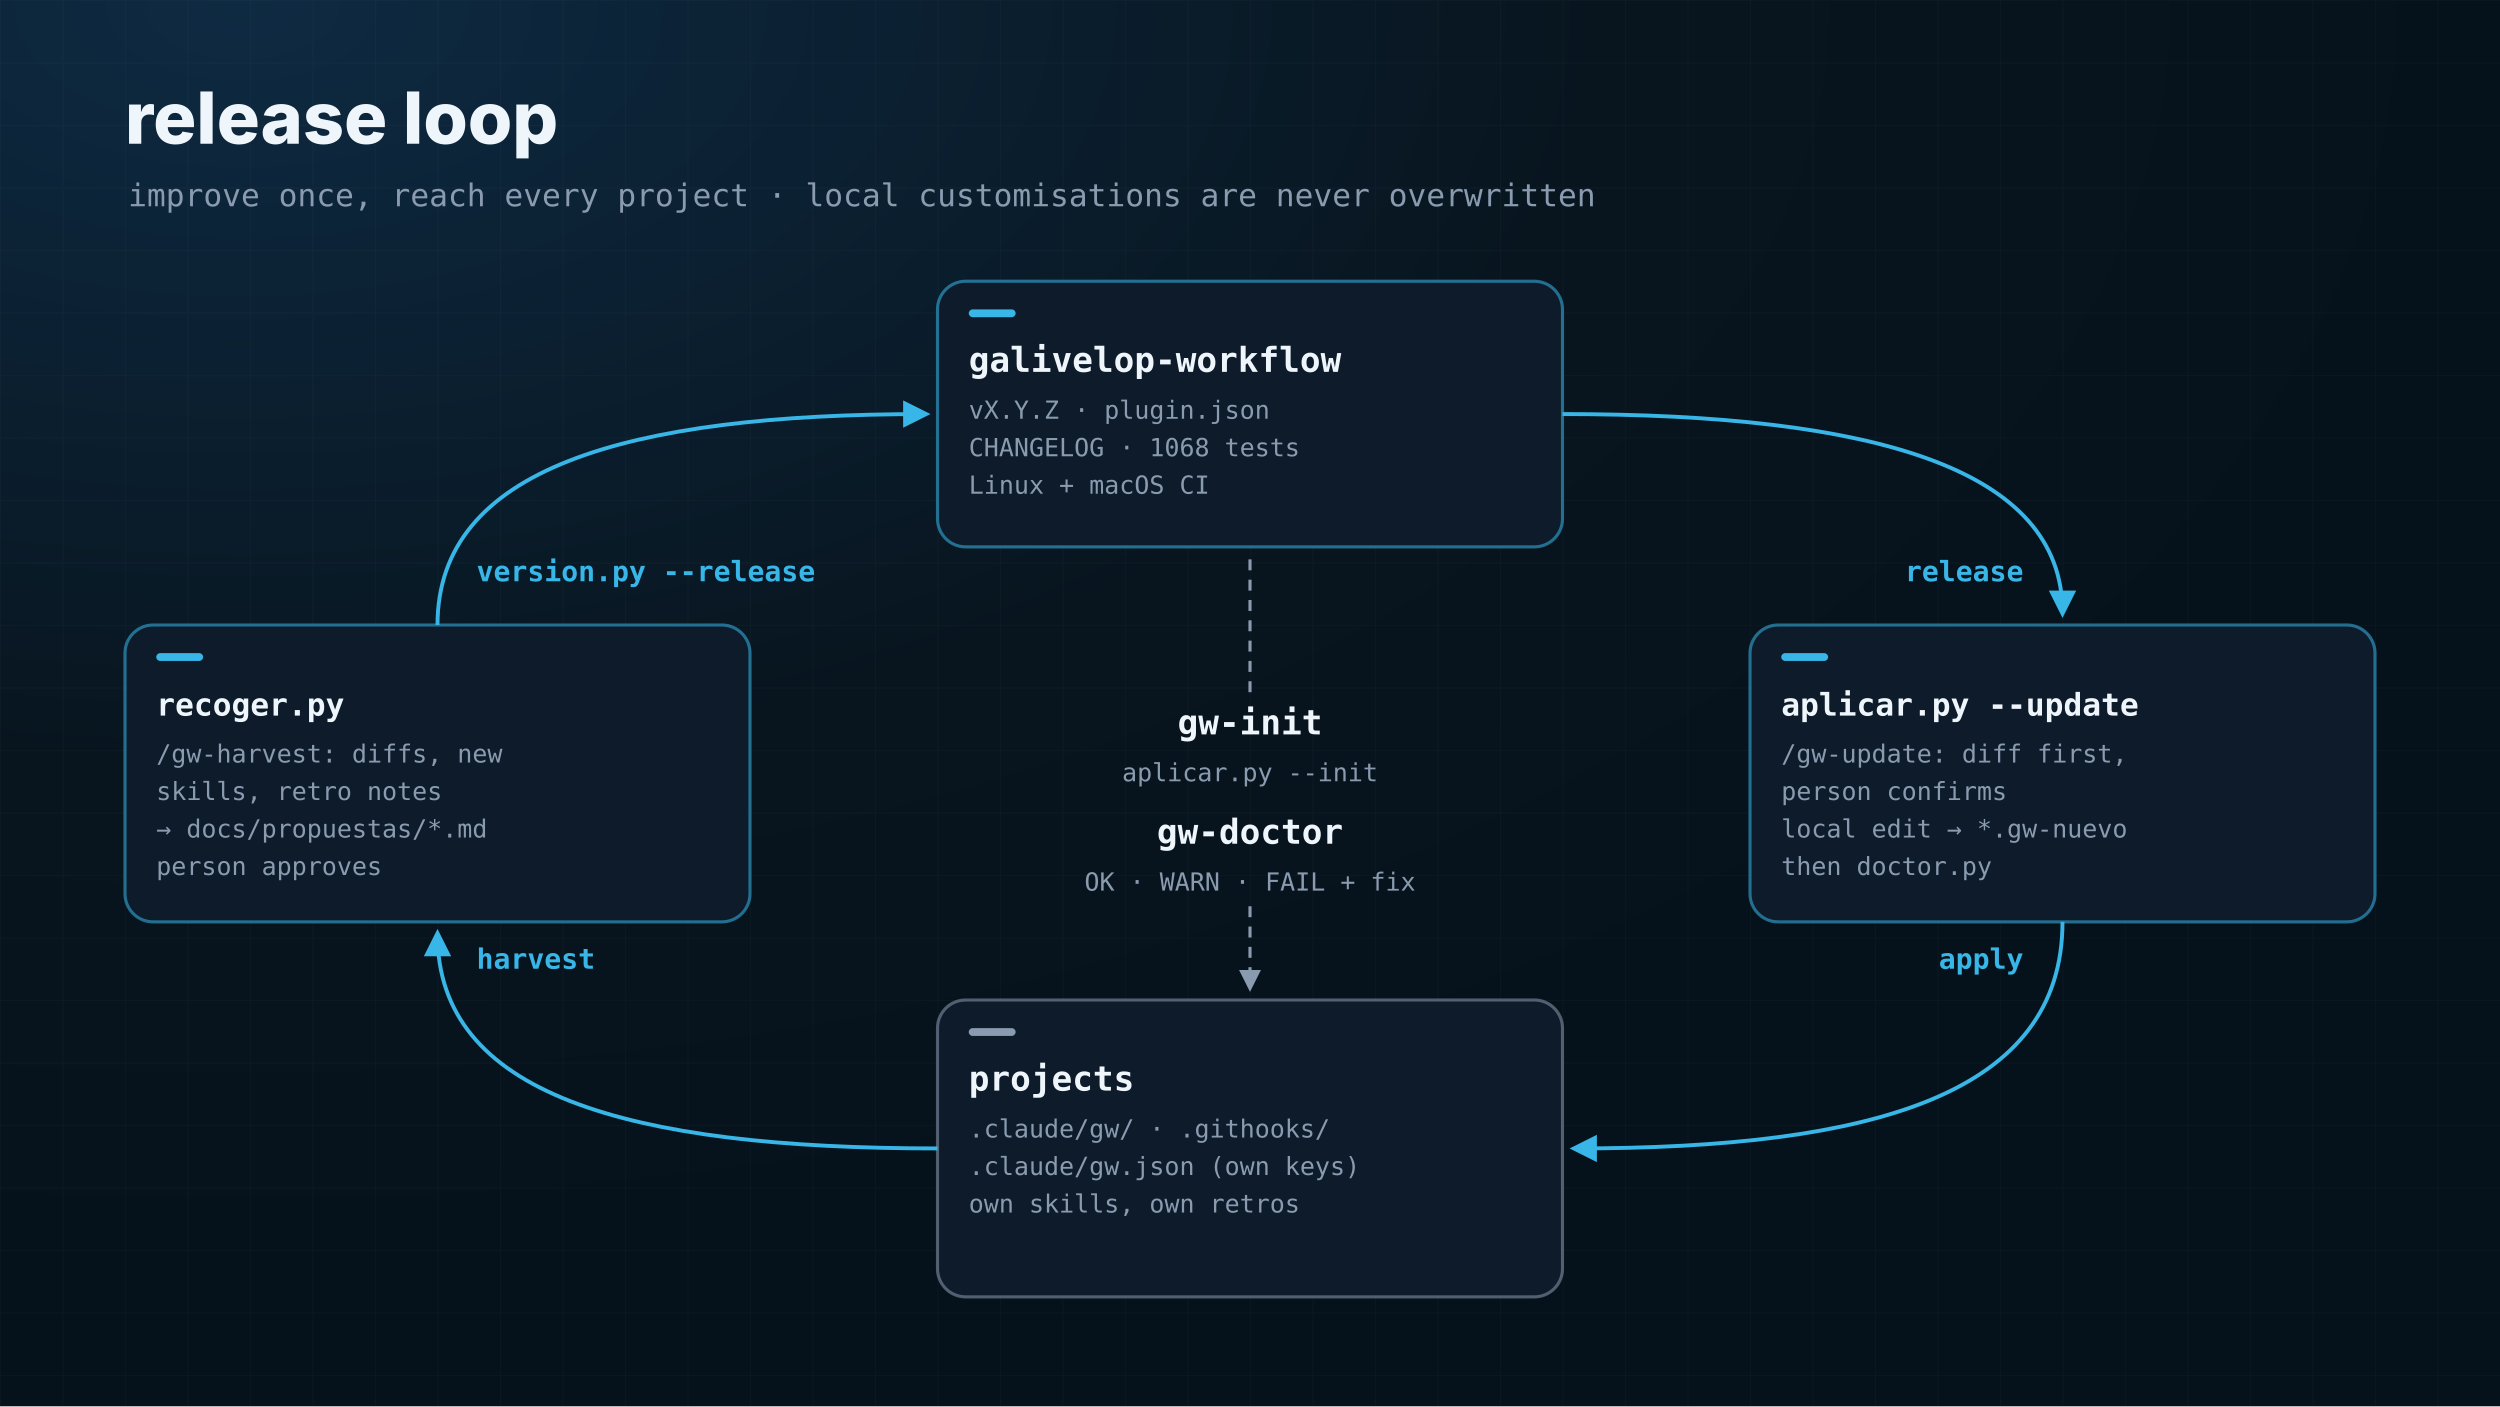
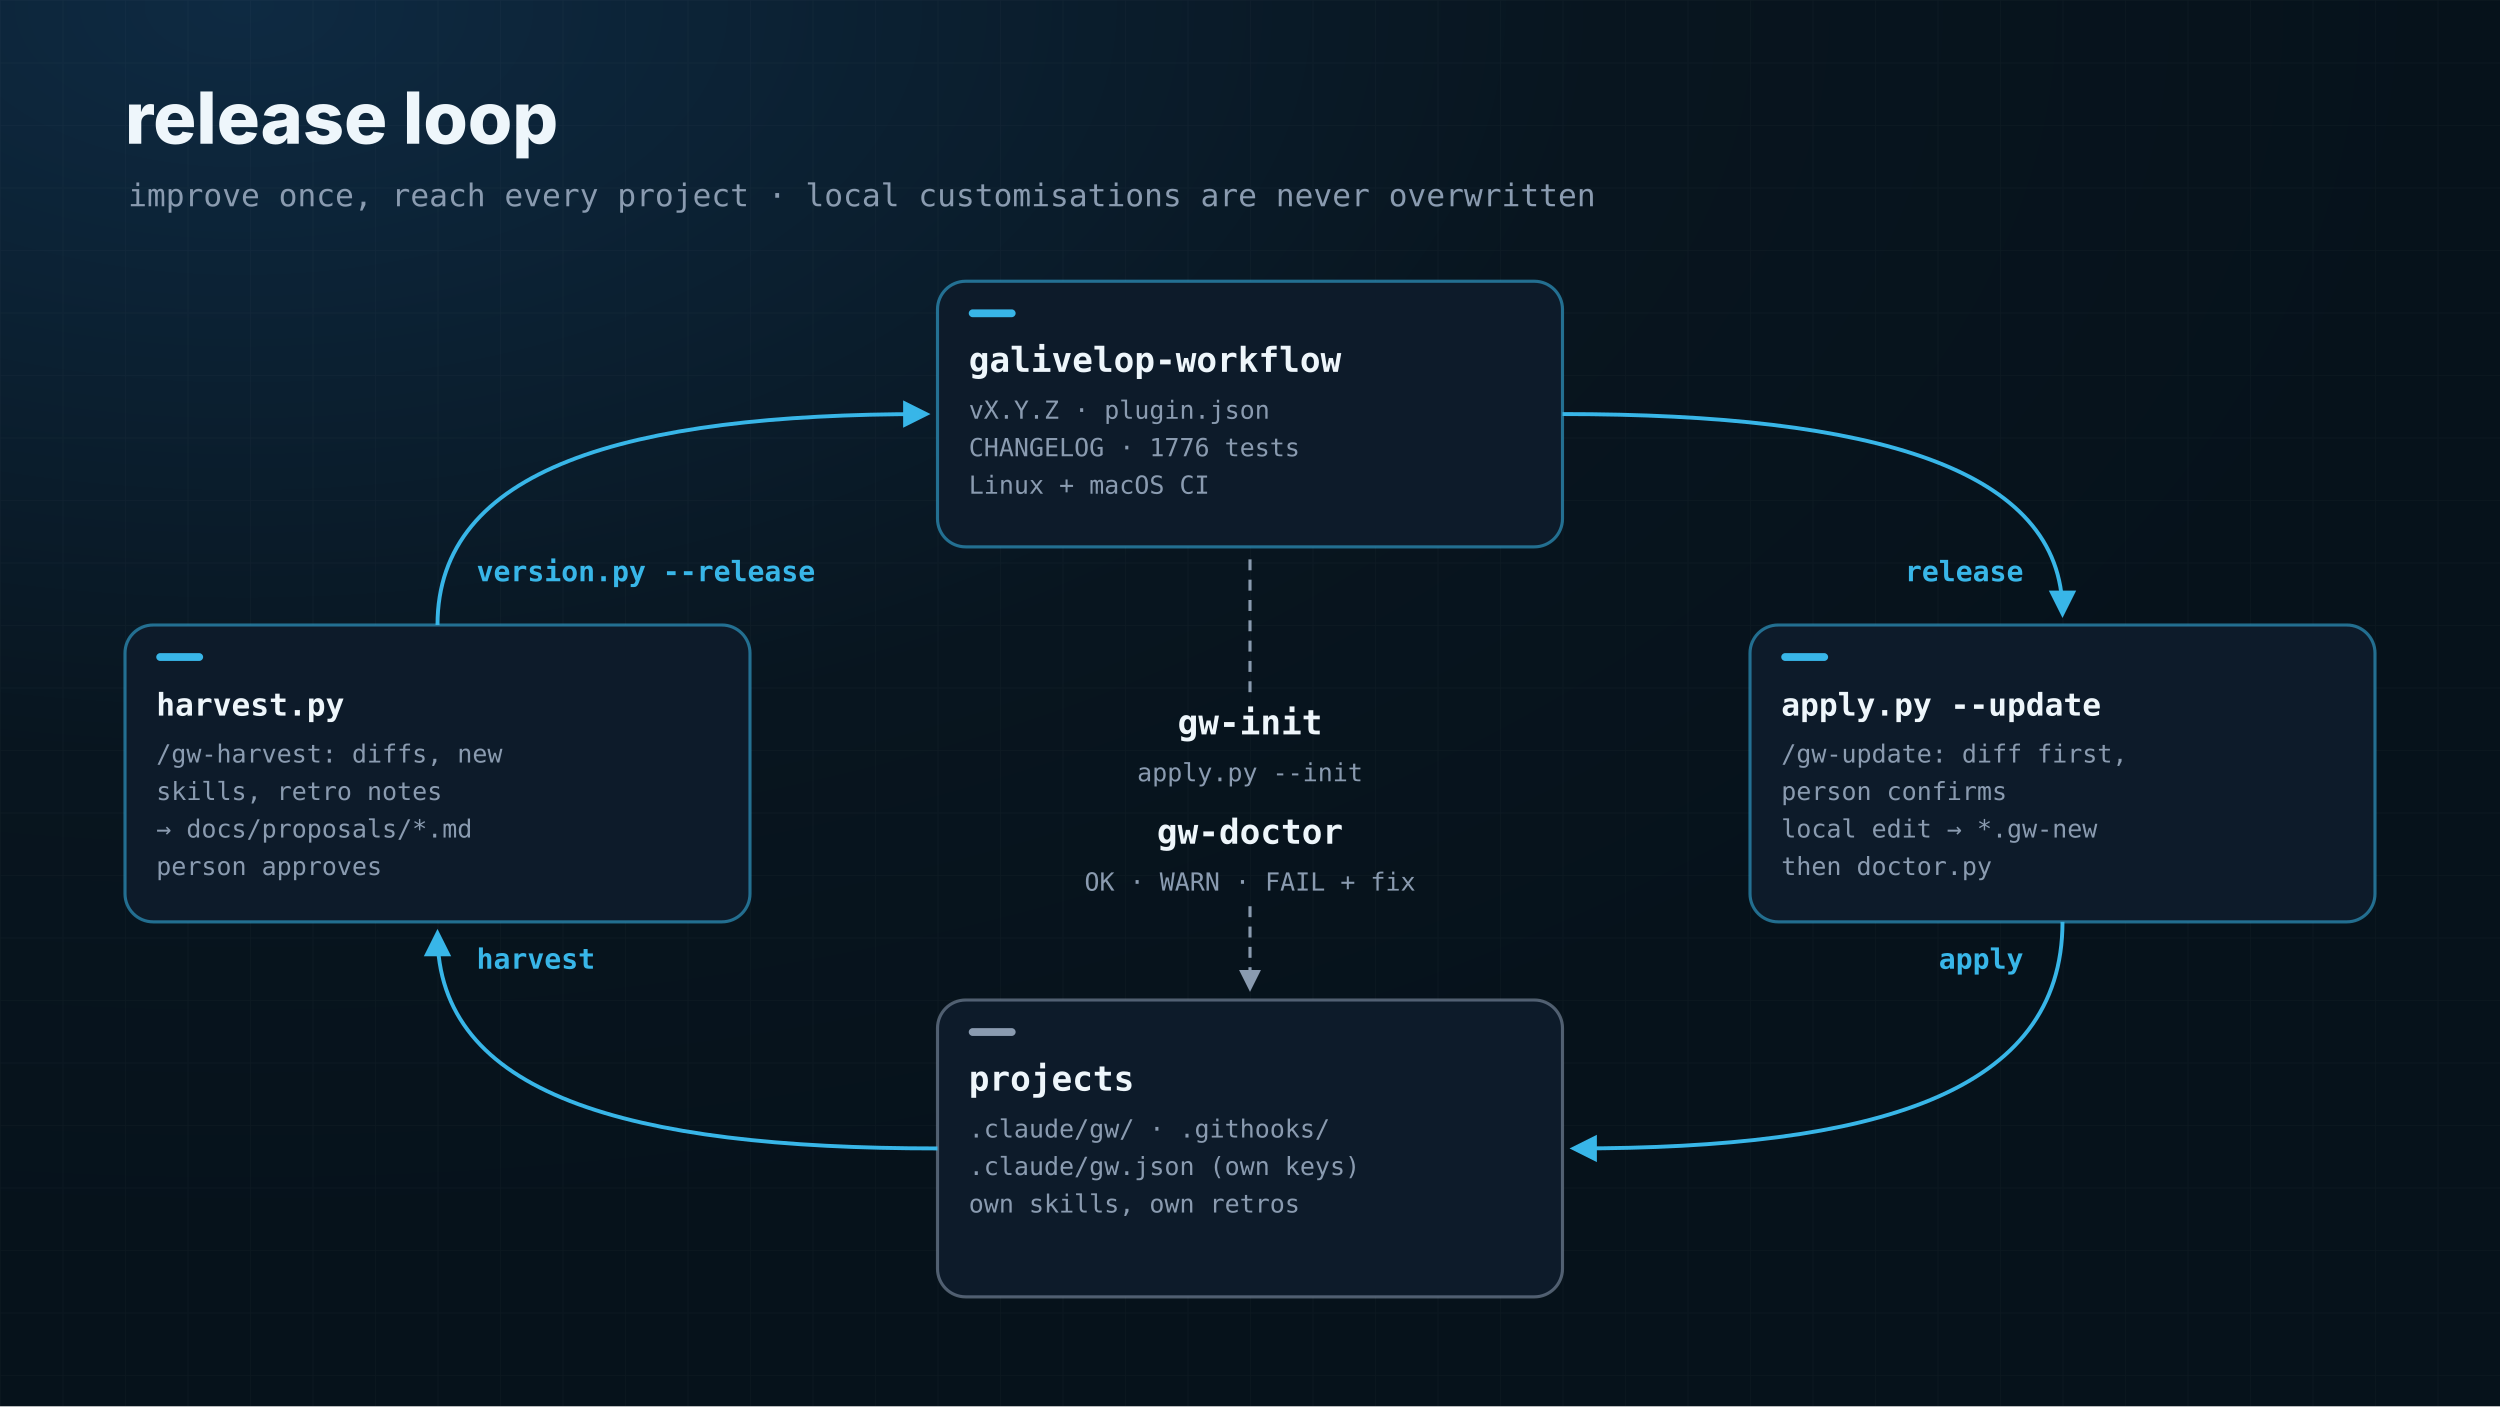
<svg xmlns="http://www.w3.org/2000/svg" width="1600" height="900" viewBox="0 0 1600 900">
  <defs>
    <radialGradient id="fondo" cx="0.1" cy="0" r="0.9">
      <stop offset="0" stop-color="#0e2a42" />
      <stop offset="0.6" stop-color="#08151f" />
      <stop offset="1" stop-color="#06121b" />
    </radialGradient>
    <pattern id="rejilla" width="40" height="40" patternUnits="userSpaceOnUse">
      <path d="M40 0H0V40" fill="none" stroke="#ffffff" stroke-opacity="0.025" />
    </pattern>
    <marker id="fa" viewBox="0 0 10 10" refX="8" refY="5" markerWidth="7" markerHeight="7" orient="auto">
      <path d="M0 0L10 5L0 10z" fill="#38b6e8" />
    </marker>
    <marker id="fg" viewBox="0 0 10 10" refX="8" refY="5" markerWidth="7" markerHeight="7" orient="auto">
      <path d="M0 0L10 5L0 10z" fill="#8a9bb0" />
    </marker>
    <marker id="fo" viewBox="0 0 10 10" refX="8" refY="5" markerWidth="7" markerHeight="7" orient="auto">
      <path d="M0 0L10 5L0 10z" fill="#4cc38a" />
    </marker>
    <marker id="fk" viewBox="0 0 10 10" refX="8" refY="5" markerWidth="7" markerHeight="7" orient="auto">
      <path d="M0 0L10 5L0 10z" fill="#f0716a" />
    </marker>
    <marker id="fm" viewBox="0 0 10 10" refX="8" refY="5" markerWidth="7" markerHeight="7" orient="auto">
      <path d="M0 0L10 5L0 10z" fill="#f2b34a" />
    </marker>
  </defs>
  <style>
  .t { font-family: Inter, sans-serif; font-weight: 800; }
  .s { font-family: Inter, sans-serif; font-weight: 600; }
  .m { font-family: 'DejaVu Sans Mono', monospace; }
</style>
  <rect width="1600" height="900" fill="url(#fondo)" />
  <rect width="1600" height="900" fill="url(#rejilla)" />
  <text x="80" y="92" class="t" font-size="46" fill="#eef6fb" text-anchor="start">release loop</text>
  <text x="82" y="132" class="m" font-size="20" fill="#8a9bb0" text-anchor="start">improve once, reach every project · local customisations are never overwritten</text>
  <rect x="600" y="180" width="400" height="170" rx="18" fill="#0d1b2a" stroke="#38b6e8" stroke-opacity="0.55" stroke-width="2" />
  <rect x="620" y="198" width="30" height="5" rx="2.5" fill="#38b6e8" />
  <text x="620" y="238" class="m" font-size="22" fill="#eef6fb" font-weight="bold" text-anchor="start">galivelop-workflow</text>
  <text x="620" y="268" class="m" font-size="16" fill="#8a9bb0" text-anchor="start">vX.Y.Z · plugin.json</text>
-   <text x="620" y="292" class="m" font-size="16" fill="#8a9bb0" text-anchor="start">CHANGELOG · 1068 tests</text>
+   <text x="620" y="292" class="m" font-size="16" fill="#8a9bb0" text-anchor="start">CHANGELOG · 1776 tests</text>
  <text x="620" y="316" class="m" font-size="16" fill="#8a9bb0" text-anchor="start">Linux + macOS CI</text>
  <rect x="1120" y="400" width="400" height="190" rx="18" fill="#0d1b2a" stroke="#38b6e8" stroke-opacity="0.55" stroke-width="2" />
  <rect x="1140" y="418" width="30" height="5" rx="2.5" fill="#38b6e8" />
-   <text x="1140" y="458" class="m" font-size="20" fill="#eef6fb" font-weight="bold" text-anchor="start">aplicar.py --update</text>
+   <text x="1140" y="458" class="m" font-size="20" fill="#eef6fb" font-weight="bold" text-anchor="start">apply.py --update</text>
  <text x="1140" y="488" class="m" font-size="16" fill="#8a9bb0" text-anchor="start">/gw-update: diff first,</text>
  <text x="1140" y="512" class="m" font-size="16" fill="#8a9bb0" text-anchor="start">person confirms</text>
-   <text x="1140" y="536" class="m" font-size="16" fill="#8a9bb0" text-anchor="start">local edit → *.gw-nuevo</text>
+   <text x="1140" y="536" class="m" font-size="16" fill="#8a9bb0" text-anchor="start">local edit → *.gw-new</text>
  <text x="1140" y="560" class="m" font-size="16" fill="#8a9bb0" text-anchor="start">then doctor.py</text>
  <rect x="600" y="640" width="400" height="190" rx="18" fill="#0d1b2a" stroke="#8a9bb0" stroke-opacity="0.55" stroke-width="2" />
  <rect x="620" y="658" width="30" height="5" rx="2.5" fill="#8a9bb0" />
  <text x="620" y="698" class="m" font-size="22" fill="#eef6fb" font-weight="bold" text-anchor="start">projects</text>
  <text x="620" y="728" class="m" font-size="16" fill="#8a9bb0" text-anchor="start">.claude/gw/ · .githooks/</text>
  <text x="620" y="752" class="m" font-size="16" fill="#8a9bb0" text-anchor="start">.claude/gw.json (own keys)</text>
  <text x="620" y="776" class="m" font-size="16" fill="#8a9bb0" text-anchor="start">own skills, own retros</text>
  <rect x="80" y="400" width="400" height="190" rx="18" fill="#0d1b2a" stroke="#38b6e8" stroke-opacity="0.55" stroke-width="2" />
  <rect x="100" y="418" width="30" height="5" rx="2.5" fill="#38b6e8" />
-   <text x="100" y="458" class="m" font-size="20" fill="#eef6fb" font-weight="bold" text-anchor="start">recoger.py</text>
+   <text x="100" y="458" class="m" font-size="20" fill="#eef6fb" font-weight="bold" text-anchor="start">harvest.py</text>
  <text x="100" y="488" class="m" font-size="16" fill="#8a9bb0" text-anchor="start">/gw-harvest: diffs, new</text>
  <text x="100" y="512" class="m" font-size="16" fill="#8a9bb0" text-anchor="start">skills, retro notes</text>
-   <text x="100" y="536" class="m" font-size="16" fill="#8a9bb0" text-anchor="start">→ docs/propuestas/*.md</text>
+   <text x="100" y="536" class="m" font-size="16" fill="#8a9bb0" text-anchor="start">→ docs/proposals/*.md</text>
  <text x="100" y="560" class="m" font-size="16" fill="#8a9bb0" text-anchor="start">person approves</text>
  <path d="M1000 265C1200 265 1320 300 1320 392" fill="none" stroke="#38b6e8" stroke-width="2.5" marker-end="url(#fa)" />
  <path d="M1320 590C1320 700 1200 735 1008 735" fill="none" stroke="#38b6e8" stroke-width="2.5" marker-end="url(#fa)" />
  <path d="M600 735C400 735 280 700 280 598" fill="none" stroke="#38b6e8" stroke-width="2.5" marker-end="url(#fa)" />
  <path d="M280 400C280 300 400 265 592 265" fill="none" stroke="#38b6e8" stroke-width="2.5" marker-end="url(#fa)" />
  <text x="1295" y="372" class="m" font-size="18" fill="#38b6e8" font-weight="bold" text-anchor="end">release</text>
  <text x="1295" y="620" class="m" font-size="18" fill="#38b6e8" font-weight="bold" text-anchor="end">apply</text>
  <text x="305" y="620" class="m" font-size="18" fill="#38b6e8" font-weight="bold" text-anchor="start">harvest</text>
  <text x="305" y="372" class="m" font-size="18" fill="#38b6e8" font-weight="bold" text-anchor="start">version.py --release</text>
  <text x="800" y="470" class="m" font-size="22" fill="#eef6fb" font-weight="bold" text-anchor="middle">gw-init</text>
-   <text x="800" y="500" class="m" font-size="16" fill="#8a9bb0" text-anchor="middle">aplicar.py --init</text>
+   <text x="800" y="500" class="m" font-size="16" fill="#8a9bb0" text-anchor="middle">apply.py --init</text>
  <text x="800" y="540" class="m" font-size="22" fill="#eef6fb" font-weight="bold" text-anchor="middle">gw-doctor</text>
  <text x="800" y="570" class="m" font-size="16" fill="#8a9bb0" text-anchor="middle">OK · WARN · FAIL + fix</text>
  <path d="M800 580V632" fill="none" stroke="#8a9bb0" stroke-width="2" stroke-dasharray="7 6" marker-end="url(#fg)" />
  <path d="M800 358V448" stroke="#8a9bb0" stroke-width="2" stroke-dasharray="7 6" />
</svg>
